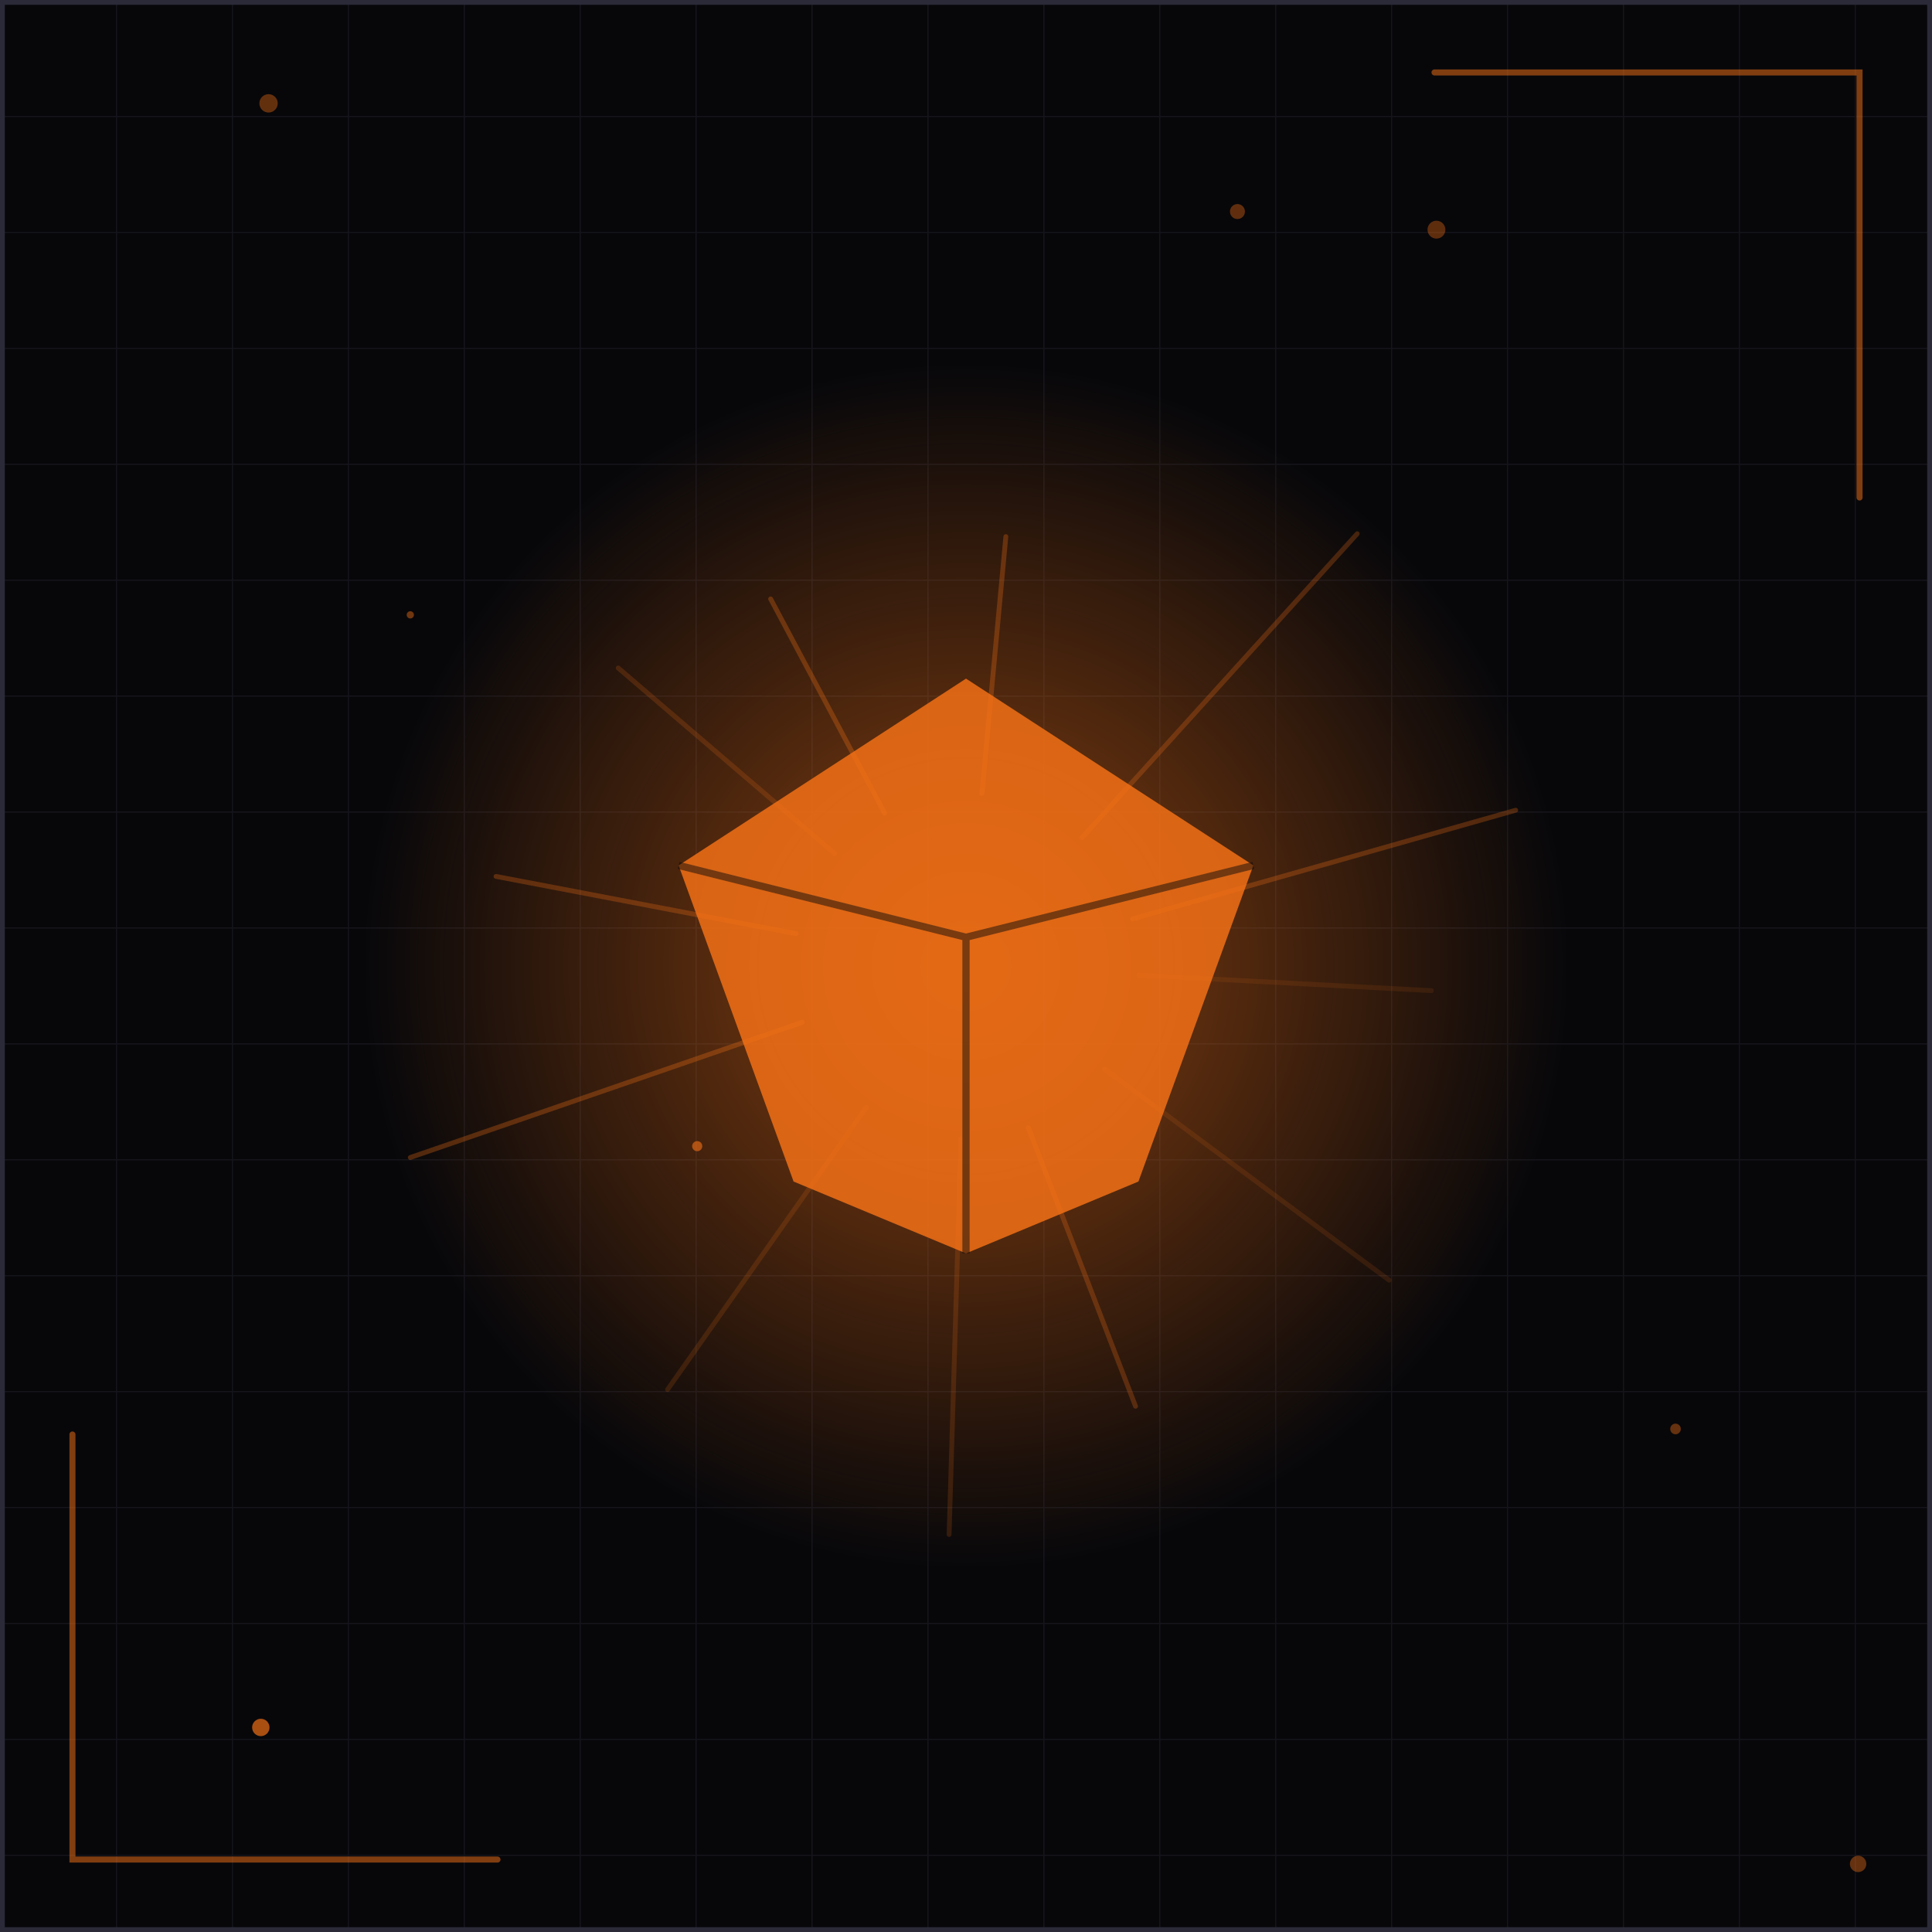
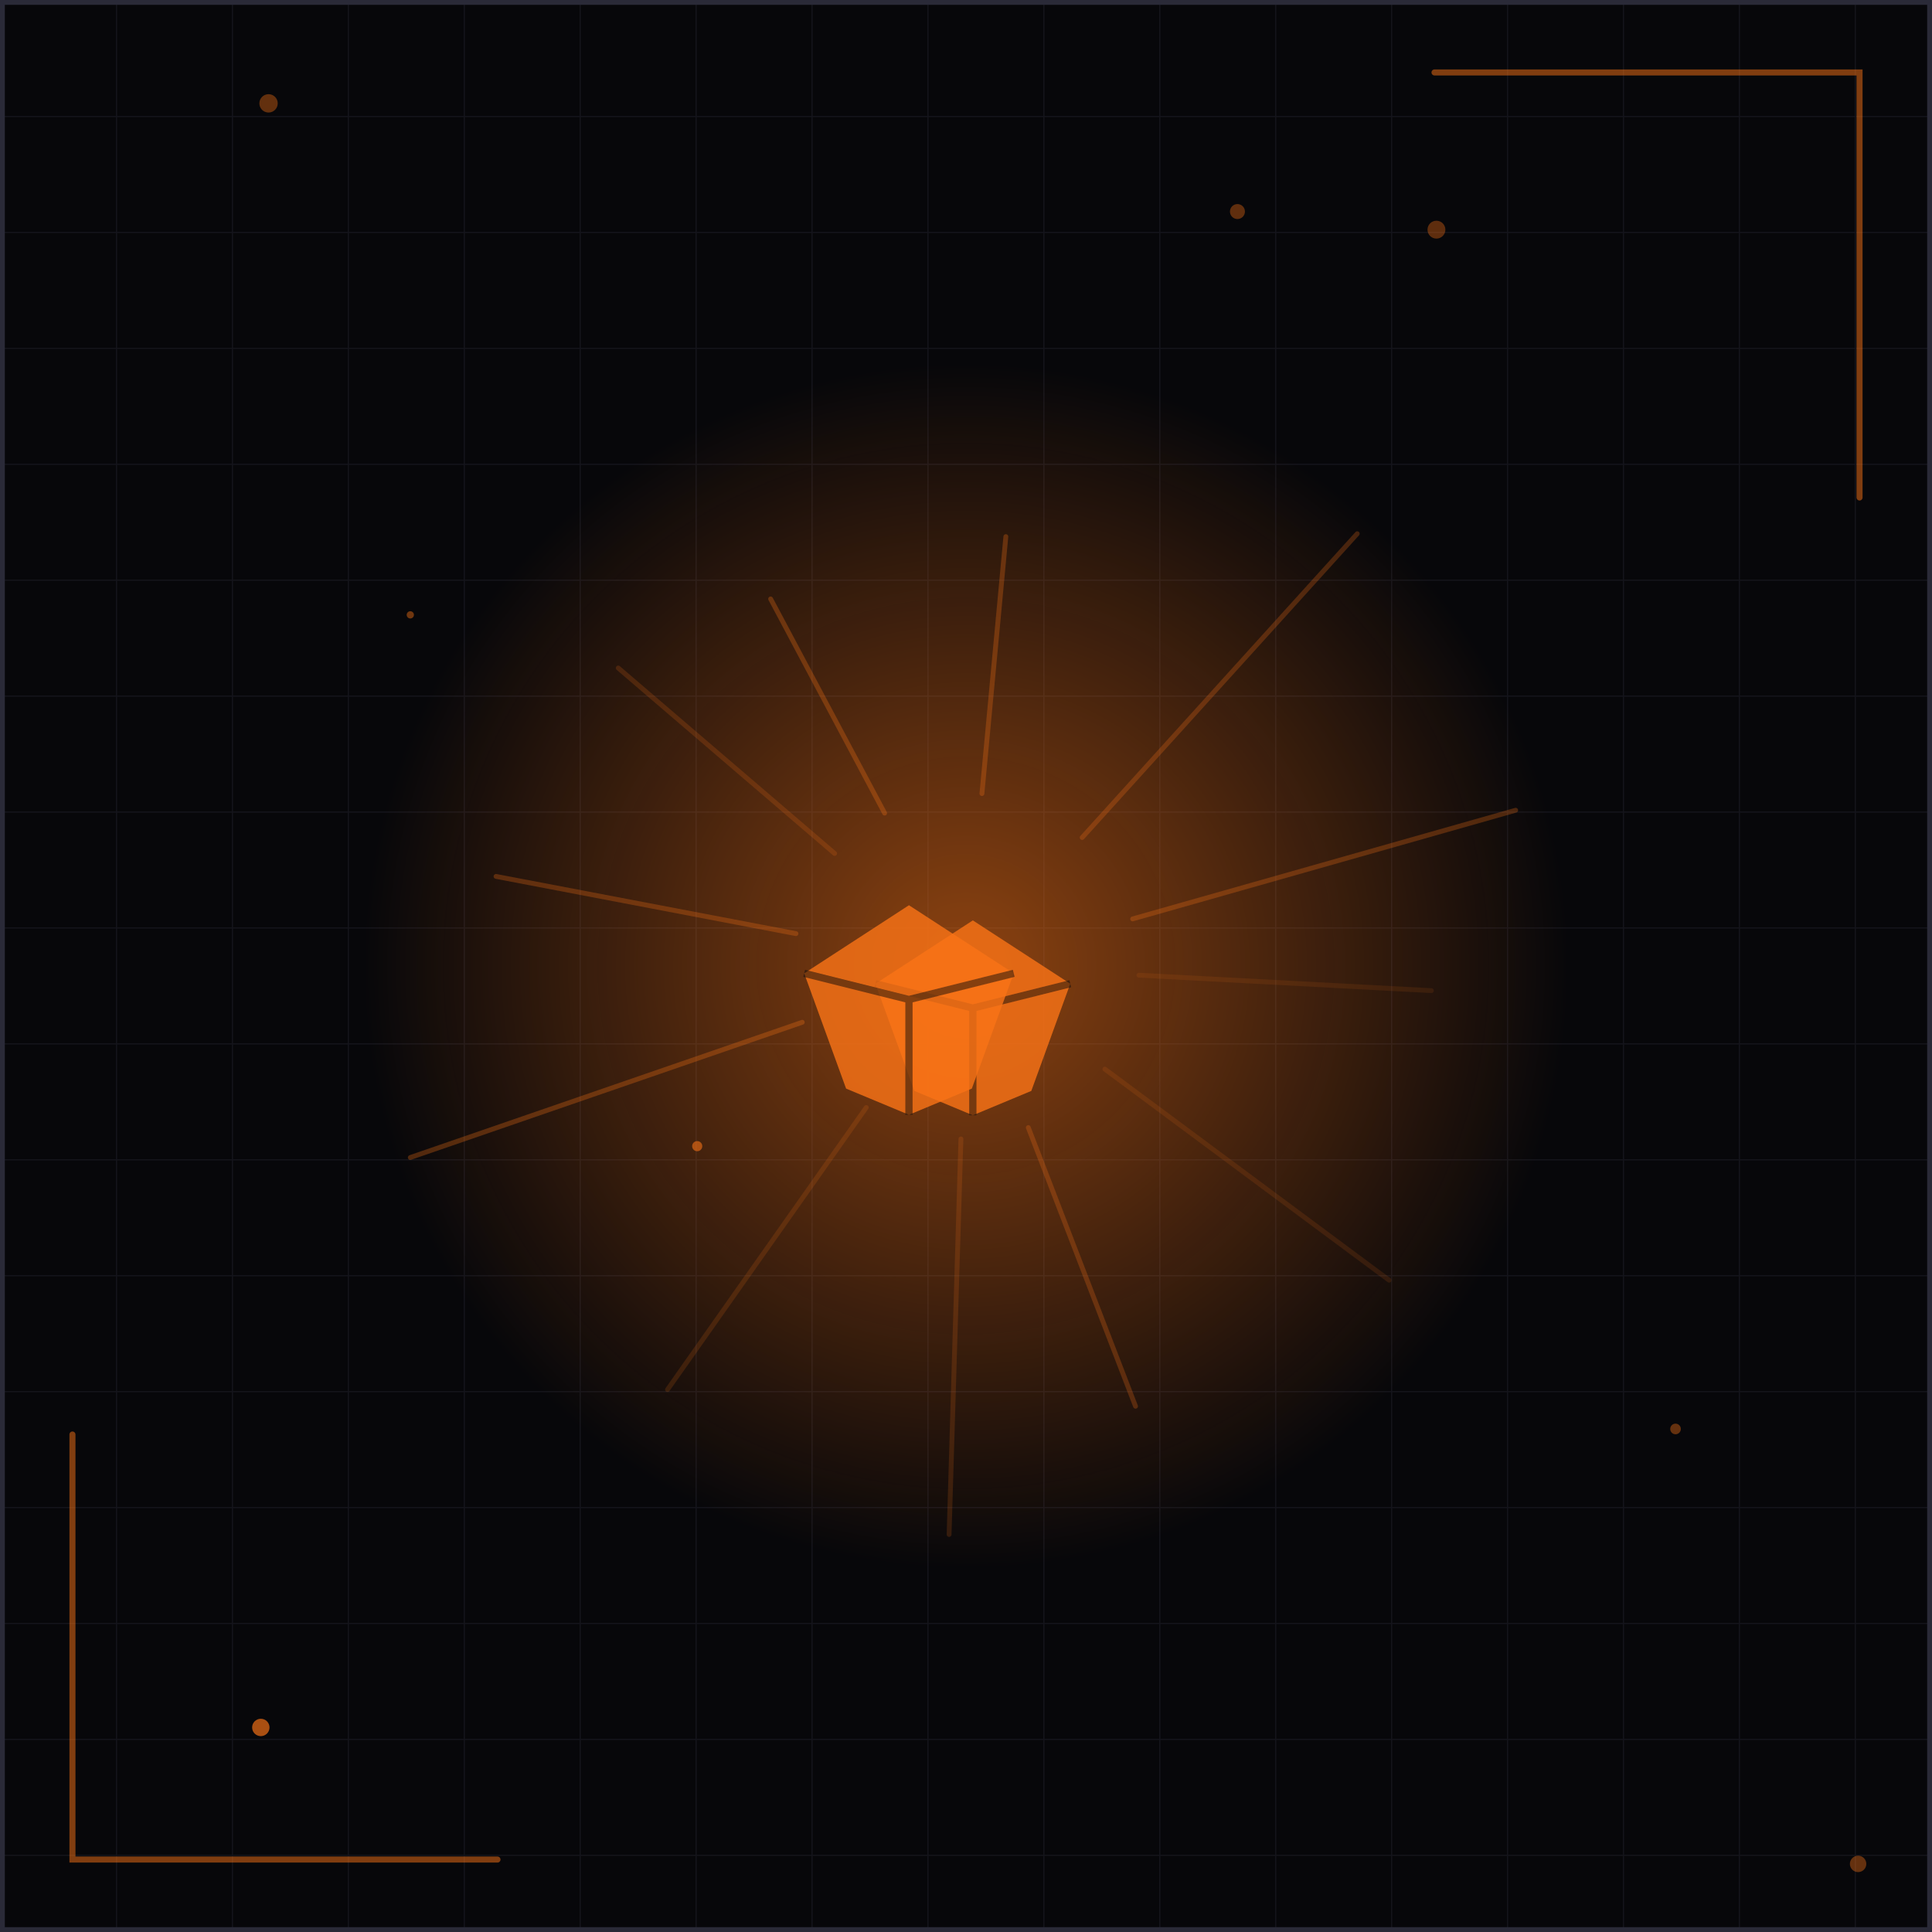
<svg xmlns="http://www.w3.org/2000/svg" width="800" height="800" viewBox="0 0 800 800">
  <rect width="800" height="800" fill="#07070a" />
  <defs>
    <pattern id="grid" width="48" height="48" patternUnits="userSpaceOnUse">
      <path d="M 48 0 L 0 0 0 48" fill="none" stroke="#2a2a38" stroke-width="1" opacity="0.35" />
    </pattern>
  </defs>
  <rect width="800" height="800" fill="url(#grid)" />
  <defs>
    <radialGradient id="glow1" cx="50%" cy="50%" r="50%">
      <stop offset="0%" stop-color="#f97316" stop-opacity="0.55" />
      <stop offset="100%" stop-color="#f97316" stop-opacity="0" />
    </radialGradient>
  </defs>
  <circle cx="400" cy="400" r="252" fill="url(#glow1)" />
  <g opacity="0.4" stroke="#f97316" stroke-width="2" stroke-linecap="round">
    <line x1="471.6" y1="403.8" x2="592.7" y2="410.2" opacity="0.25" />
    <line x1="457.5" y1="442.7" x2="575.2" y2="530.1" opacity="0.30" />
    <line x1="425.8" y1="466.9" x2="470.2" y2="582.3" opacity="0.62" />
    <line x1="397.9" y1="471.6" x2="393.0" y2="635.4" opacity="0.41" />
    <line x1="358.7" y1="458.6" x2="276.4" y2="575.4" opacity="0.38" />
    <line x1="332.2" y1="423.3" x2="169.9" y2="479.3" opacity="0.73" />
    <line x1="329.6" y1="386.6" x2="205.4" y2="362.9" opacity="0.68" />
    <line x1="345.6" y1="353.4" x2="256.0" y2="276.6" opacity="0.44" />
    <line x1="366.3" y1="336.7" x2="319.1" y2="248.0" opacity="0.71" />
    <line x1="406.6" y1="328.6" x2="416.5" y2="222.2" opacity="0.70" />
    <line x1="448.1" y1="346.8" x2="562.0" y2="221.0" opacity="0.62" />
    <line x1="469.0" y1="380.5" x2="627.6" y2="335.5" opacity="0.67" />
  </g>
  <circle cx="169.9" cy="254.6" r="1.5" fill="#f97316" opacity="0.43" />
  <circle cx="512.4" cy="87.6" r="3.1" fill="#f97316" opacity="0.37" />
  <circle cx="594.8" cy="95.1" r="3.7" fill="#f97316" opacity="0.36" />
  <circle cx="288.7" cy="474.6" r="2.1" fill="#f97316" opacity="0.58" />
  <circle cx="769.4" cy="771.8" r="3.4" fill="#f97316" opacity="0.39" />
  <circle cx="693.8" cy="591.7" r="2.2" fill="#f97316" opacity="0.39" />
  <circle cx="111.2" cy="42.8" r="3.8" fill="#f97316" opacity="0.38" />
  <circle cx="108.0" cy="715.3" r="3.6" fill="#f97316" opacity="0.67" />
-   <g transform="translate(400 400)" opacity="0.95">
-     <path d="M -119 -41.65 L 0 -119 L 119 -41.65 L 71.4 89.25 L 0 119 L -71.4 89.25 Z" fill="#f97316" opacity="0.85" />
-     <path d="M -119 -41.65 L 0 -11.9 L 119 -41.65 M 0 -11.9 L 0 119" fill="none" stroke="#07070a" stroke-width="3" opacity="0.5" />
+   <g transform="translate(402.8337 421.4657)" opacity="0.95">
+     <path d="M -40.348 -14.122 L 0 -40.348 L 40.348 -14.122 L 24.209 30.261 L 0 40.348 L -24.209 30.261 Z" fill="#f97316" opacity="0.85" />
+     <path d="M -40.348 -14.122 L 0 -4.035 L 40.348 -14.122 M 0 -4.035 L 0 40.348" fill="none" stroke="#07070a" stroke-width="3" opacity="0.5" />
+   </g>
+   <g transform="translate(376.379 418.2239)" opacity="0.95">
+     <path d="M -43.386 -15.185 L 0 -43.386 L 43.386 -15.185 L 26.032 32.539 L 0 43.386 L -26.032 32.539 Z" fill="#f97316" opacity="0.85" />
+     <path d="M -43.386 -15.185 L 0 -4.339 L 43.386 -15.185 M 0 -4.339 L 0 43.386" fill="none" stroke="#07070a" stroke-width="3" opacity="0.5" />
  </g>
  <g opacity="0.5" stroke="#f97316" stroke-width="2.5" stroke-linecap="round">
    <path d="M 594 30 L 770 30 L 770 206" fill="none" />
    <path d="M 30 594 L 30 770 L 206 770" fill="none" />
  </g>
  <rect x="1" y="1" width="798" height="798" fill="none" stroke="#2a2a38" stroke-width="2" />
</svg>
